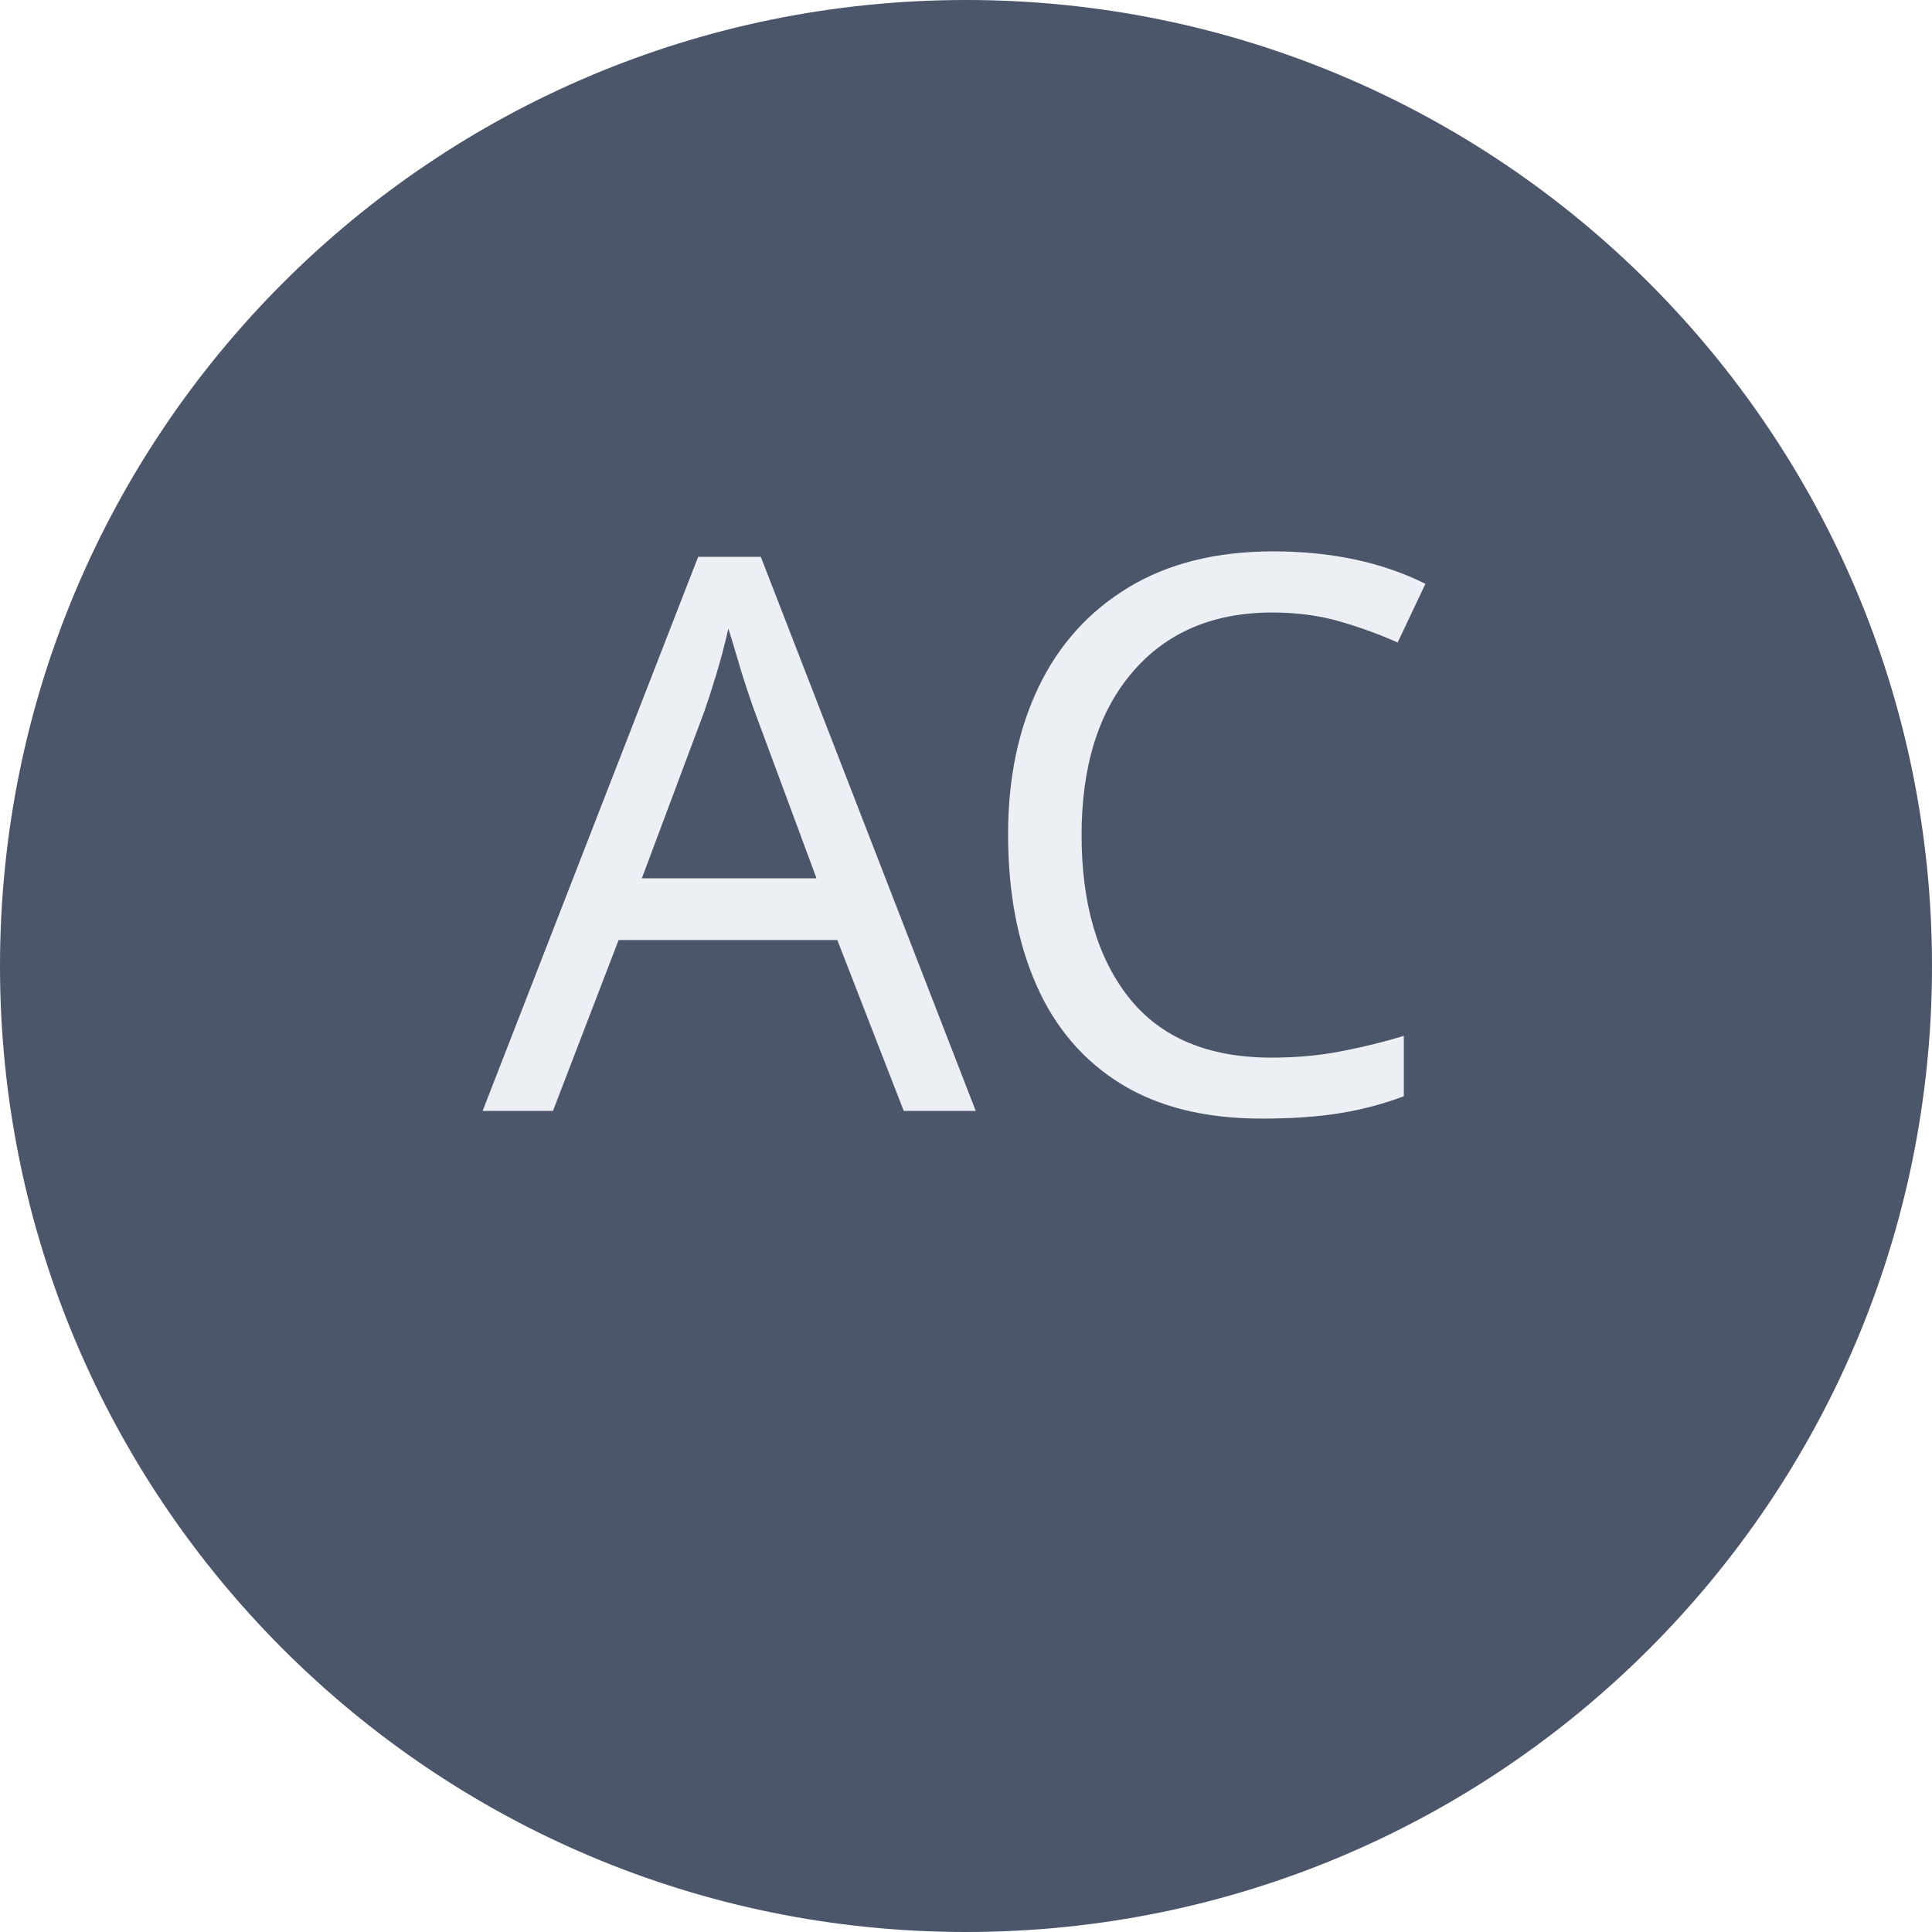
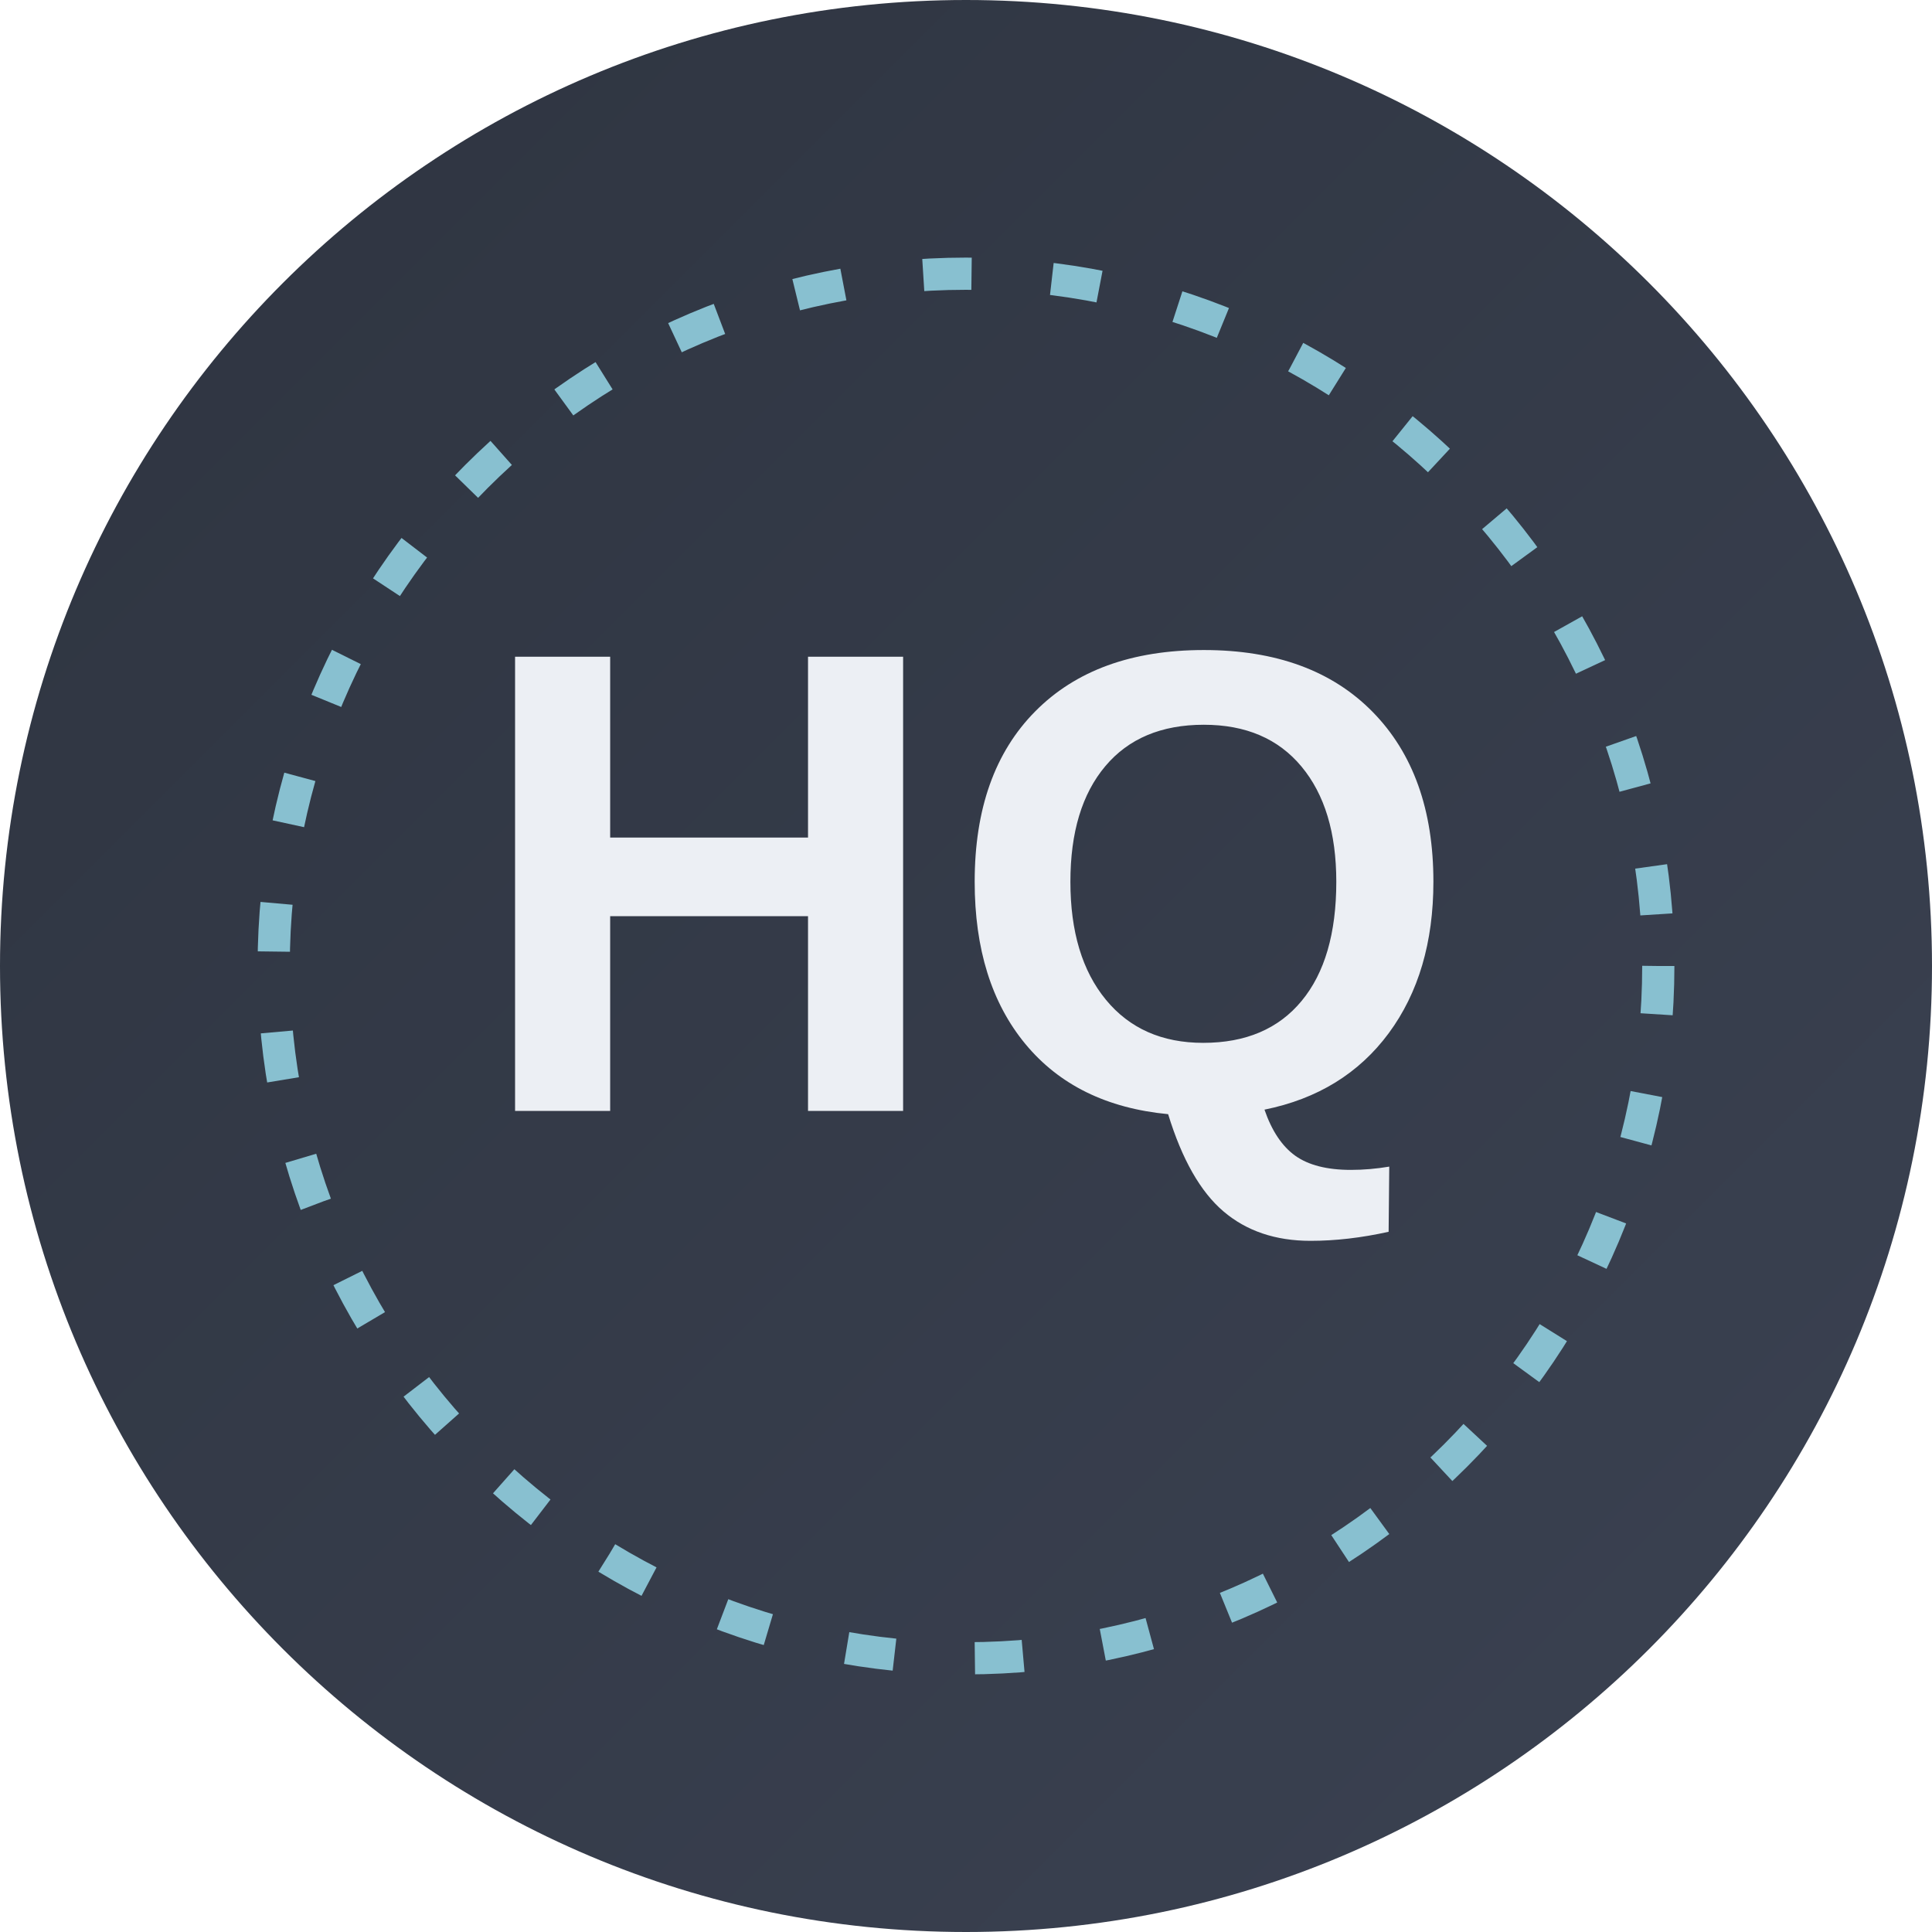
- <svg xmlns="http://www.w3.org/2000/svg" width="200" height="200" viewBox="0 0 200 200">
-   <rect width="200" height="200" fill="#4c566a" rx="100" />
-   <text x="100" y="115" text-anchor="middle" font-size="80" fill="#eceff4" font-family="sans-serif">AC</text>
+ <svg xmlns="http://www.w3.org/2000/svg" width="240" height="240" viewBox="0 0 240 240">
+   <defs>
+     <linearGradient id="bg" x1="0%" x2="100%" y1="0%" y2="100%">
+       <stop offset="0%" stop-color="#2e3440" />
+       <stop offset="100%" stop-color="#3b4252" />
+     </linearGradient>
+   </defs>
+   <rect width="240" height="240" rx="120" fill="url(#bg)" />
+   <circle cx="120" cy="120" r="86" fill="none" stroke="#88c0d0" stroke-width="4" stroke-dasharray="6 10" />
+   <text x="120" y="138" text-anchor="middle" font-size="82" font-weight="700" fill="#eceff4" font-family="Arial, sans-serif">HQ</text>
</svg>
